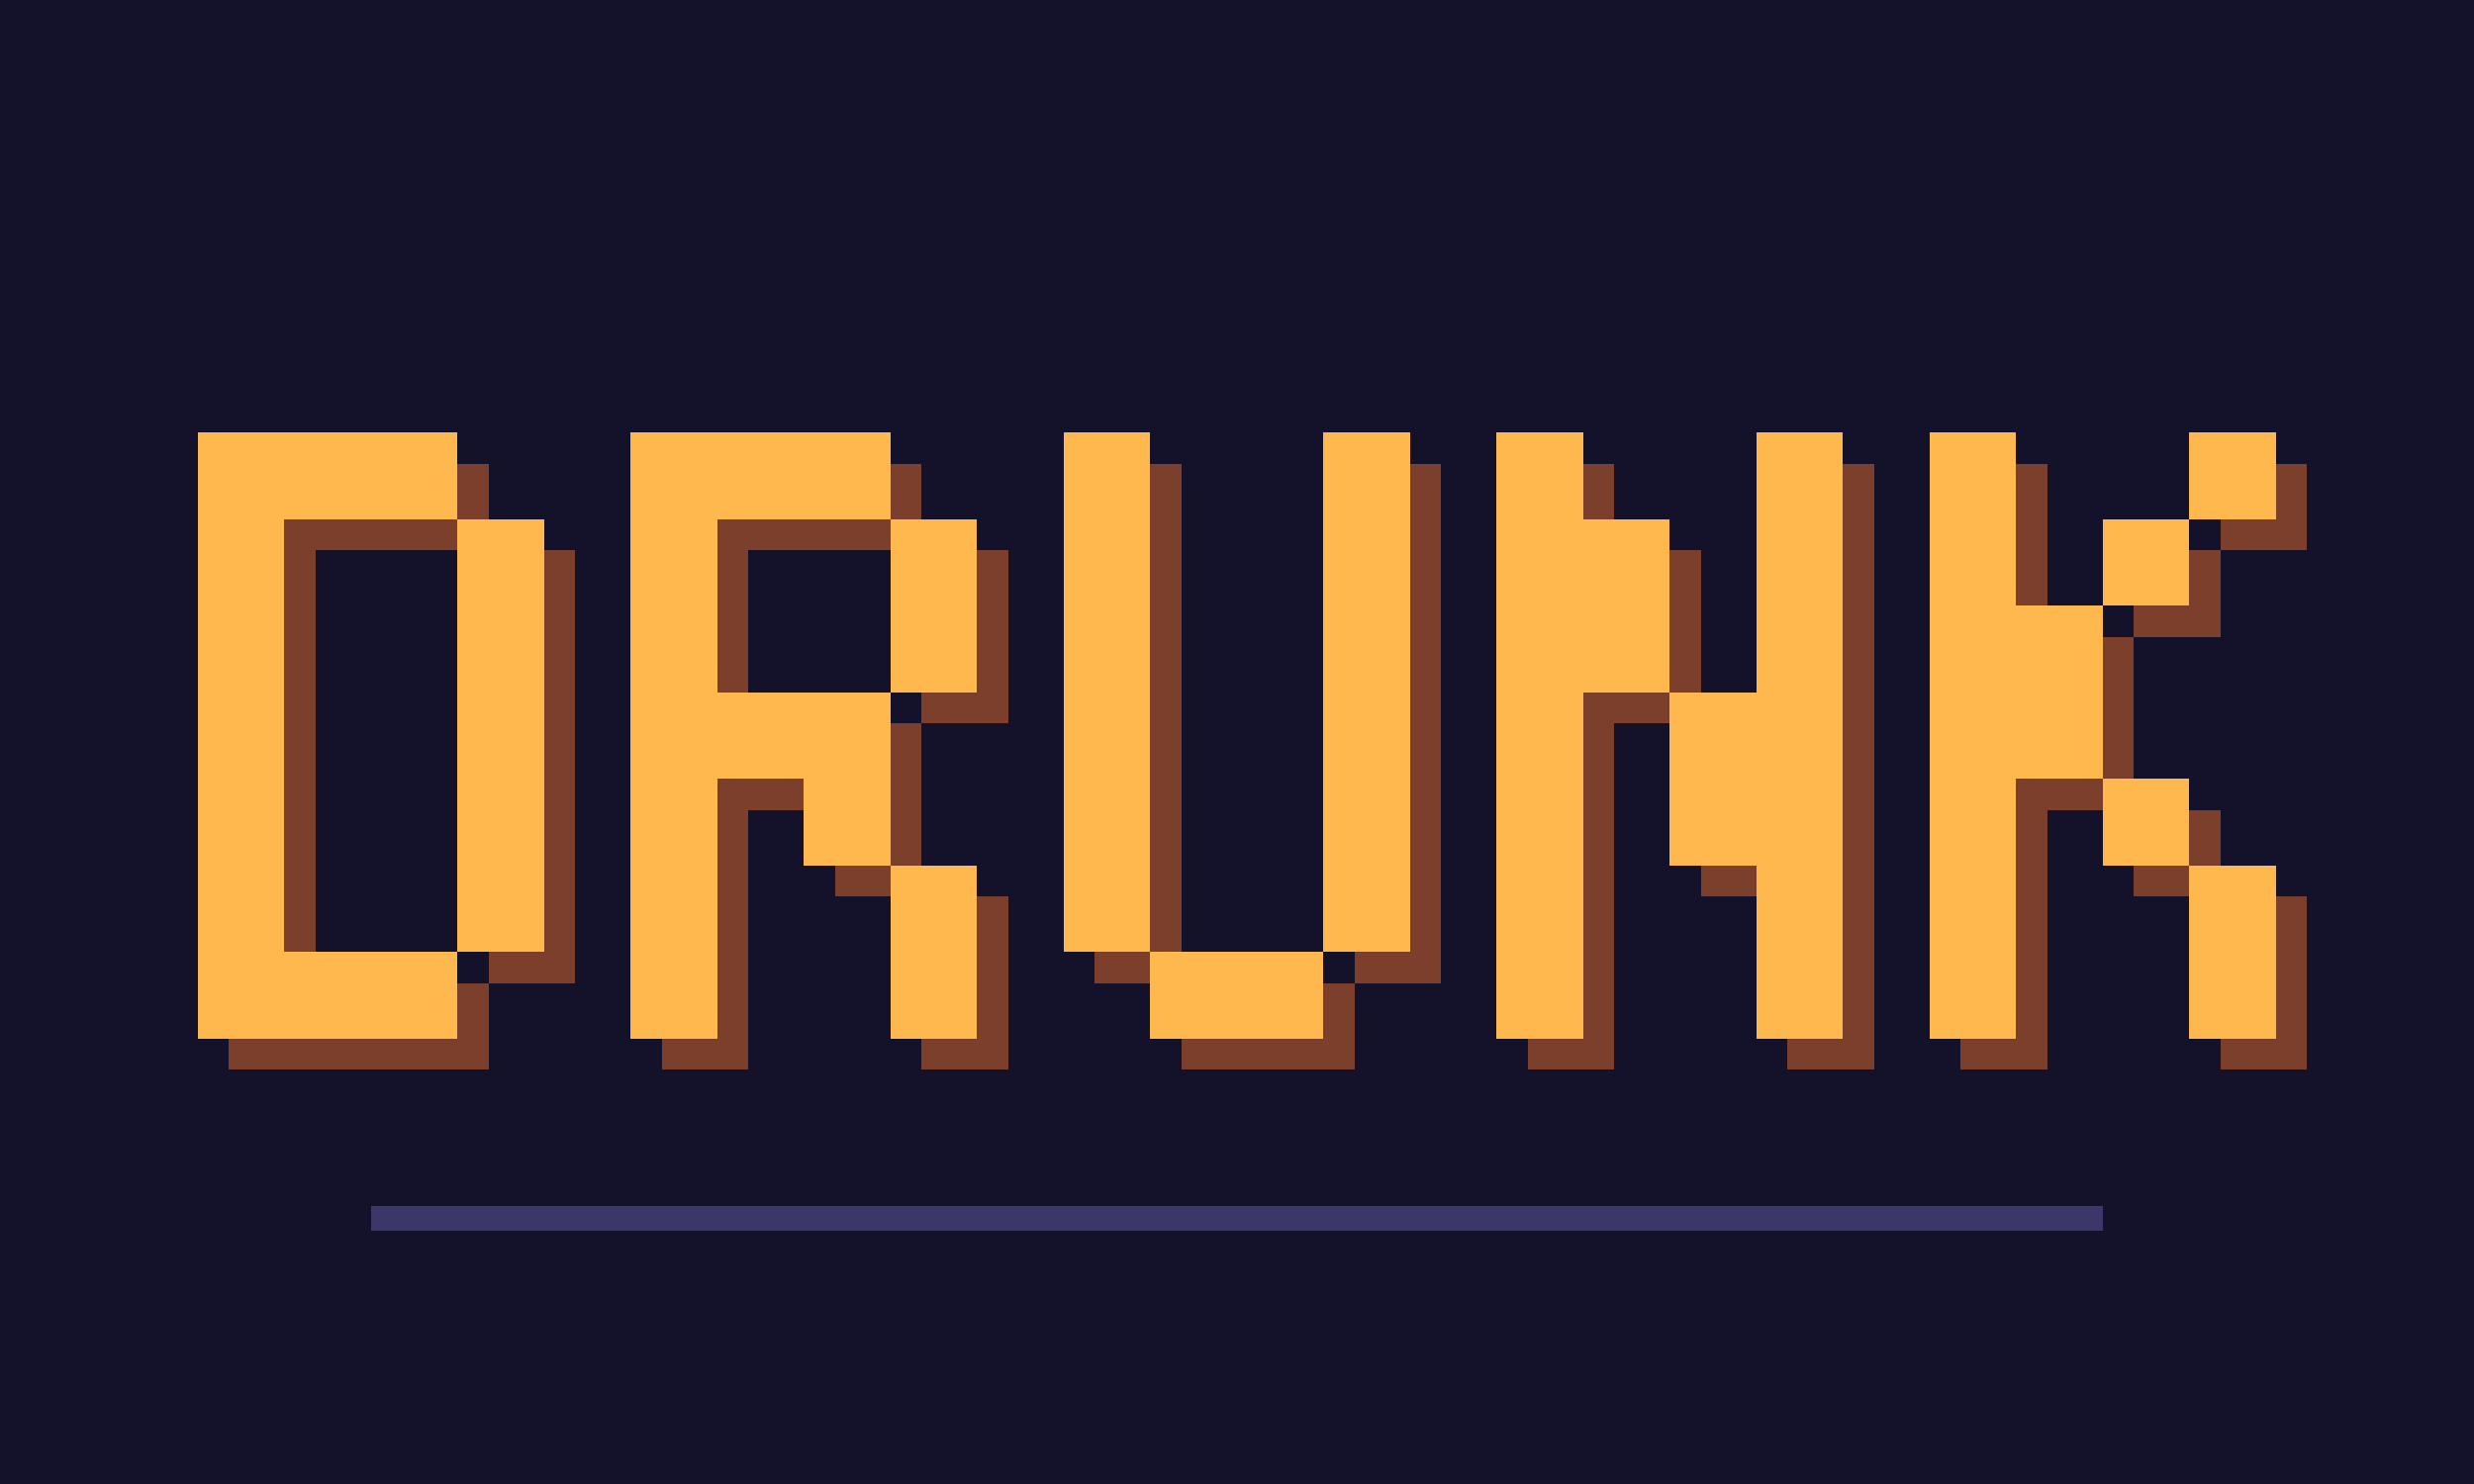
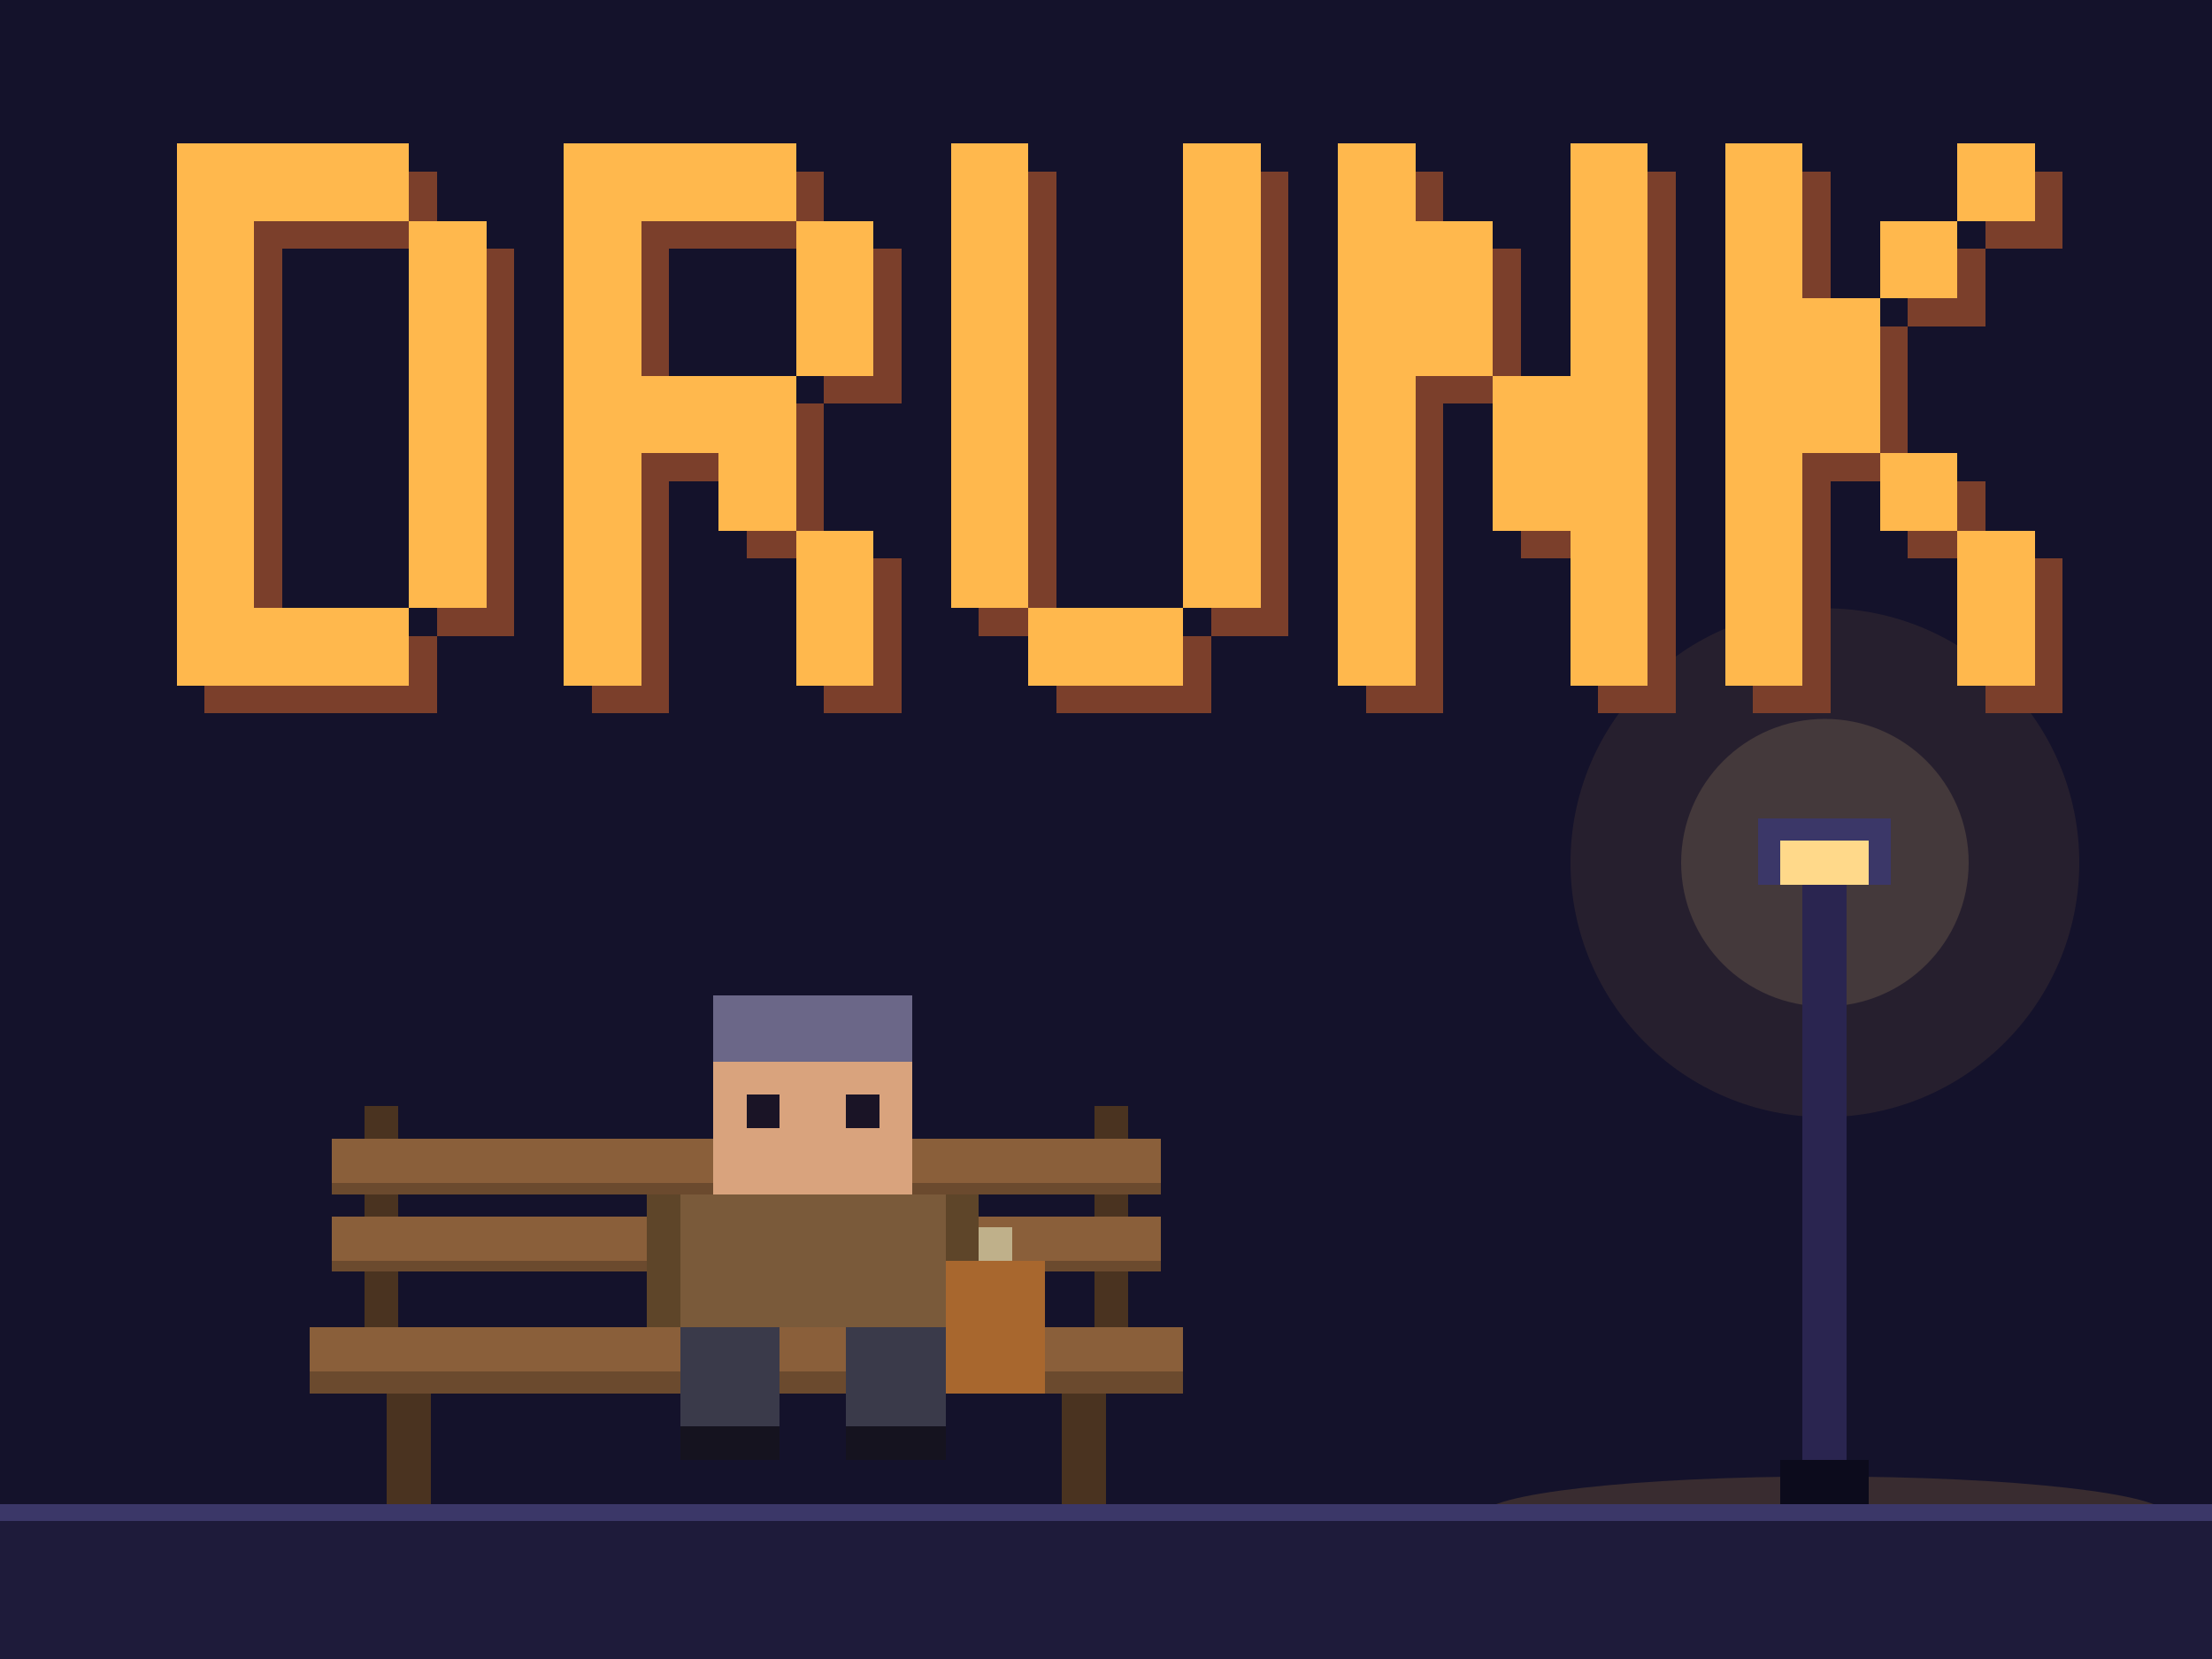
- <svg xmlns="http://www.w3.org/2000/svg" viewBox="0 0 400 240" shape-rendering="crispEdges">
-   <rect width="400" height="240" fill="#14122b" />
-   <g fill="#7b3f2b">
-     <rect x="37" y="75" width="14" height="14" />
-     <rect x="51" y="75" width="14" height="14" />
-     <rect x="65" y="75" width="14" height="14" />
-     <rect x="37" y="89" width="14" height="14" />
-     <rect x="79" y="89" width="14" height="14" />
-     <rect x="37" y="103" width="14" height="14" />
-     <rect x="79" y="103" width="14" height="14" />
-     <rect x="37" y="117" width="14" height="14" />
-     <rect x="79" y="117" width="14" height="14" />
-     <rect x="37" y="131" width="14" height="14" />
-     <rect x="79" y="131" width="14" height="14" />
-     <rect x="37" y="145" width="14" height="14" />
-     <rect x="79" y="145" width="14" height="14" />
-     <rect x="37" y="159" width="14" height="14" />
-     <rect x="51" y="159" width="14" height="14" />
-     <rect x="65" y="159" width="14" height="14" />
-     <rect x="107" y="75" width="14" height="14" />
-     <rect x="121" y="75" width="14" height="14" />
-     <rect x="135" y="75" width="14" height="14" />
-     <rect x="107" y="89" width="14" height="14" />
-     <rect x="149" y="89" width="14" height="14" />
-     <rect x="107" y="103" width="14" height="14" />
-     <rect x="149" y="103" width="14" height="14" />
-     <rect x="107" y="117" width="14" height="14" />
-     <rect x="121" y="117" width="14" height="14" />
-     <rect x="135" y="117" width="14" height="14" />
-     <rect x="107" y="131" width="14" height="14" />
-     <rect x="135" y="131" width="14" height="14" />
-     <rect x="107" y="145" width="14" height="14" />
-     <rect x="149" y="145" width="14" height="14" />
-     <rect x="107" y="159" width="14" height="14" />
-     <rect x="149" y="159" width="14" height="14" />
-     <rect x="177" y="75" width="14" height="14" />
-     <rect x="219" y="75" width="14" height="14" />
-     <rect x="177" y="89" width="14" height="14" />
-     <rect x="219" y="89" width="14" height="14" />
-     <rect x="177" y="103" width="14" height="14" />
-     <rect x="219" y="103" width="14" height="14" />
-     <rect x="177" y="117" width="14" height="14" />
-     <rect x="219" y="117" width="14" height="14" />
-     <rect x="177" y="131" width="14" height="14" />
-     <rect x="219" y="131" width="14" height="14" />
-     <rect x="177" y="145" width="14" height="14" />
-     <rect x="219" y="145" width="14" height="14" />
-     <rect x="191" y="159" width="14" height="14" />
-     <rect x="205" y="159" width="14" height="14" />
-     <rect x="247" y="75" width="14" height="14" />
-     <rect x="289" y="75" width="14" height="14" />
-     <rect x="247" y="89" width="14" height="14" />
-     <rect x="261" y="89" width="14" height="14" />
-     <rect x="289" y="89" width="14" height="14" />
-     <rect x="247" y="103" width="14" height="14" />
-     <rect x="261" y="103" width="14" height="14" />
-     <rect x="289" y="103" width="14" height="14" />
-     <rect x="247" y="117" width="14" height="14" />
-     <rect x="275" y="117" width="14" height="14" />
-     <rect x="289" y="117" width="14" height="14" />
-     <rect x="247" y="131" width="14" height="14" />
-     <rect x="275" y="131" width="14" height="14" />
-     <rect x="289" y="131" width="14" height="14" />
-     <rect x="247" y="145" width="14" height="14" />
-     <rect x="289" y="145" width="14" height="14" />
-     <rect x="247" y="159" width="14" height="14" />
-     <rect x="289" y="159" width="14" height="14" />
-     <rect x="317" y="75" width="14" height="14" />
-     <rect x="359" y="75" width="14" height="14" />
-     <rect x="317" y="89" width="14" height="14" />
-     <rect x="345" y="89" width="14" height="14" />
-     <rect x="317" y="103" width="14" height="14" />
-     <rect x="331" y="103" width="14" height="14" />
-     <rect x="317" y="117" width="14" height="14" />
-     <rect x="331" y="117" width="14" height="14" />
-     <rect x="317" y="131" width="14" height="14" />
-     <rect x="345" y="131" width="14" height="14" />
-     <rect x="317" y="145" width="14" height="14" />
-     <rect x="359" y="145" width="14" height="14" />
-     <rect x="317" y="159" width="14" height="14" />
-     <rect x="359" y="159" width="14" height="14" />
-   </g>
-   <g fill="#ffb84d">
-     <rect x="32" y="70" width="14" height="14" />
-     <rect x="46" y="70" width="14" height="14" />
-     <rect x="60" y="70" width="14" height="14" />
-     <rect x="32" y="84" width="14" height="14" />
-     <rect x="74" y="84" width="14" height="14" />
-     <rect x="32" y="98" width="14" height="14" />
-     <rect x="74" y="98" width="14" height="14" />
-     <rect x="32" y="112" width="14" height="14" />
-     <rect x="74" y="112" width="14" height="14" />
-     <rect x="32" y="126" width="14" height="14" />
-     <rect x="74" y="126" width="14" height="14" />
-     <rect x="32" y="140" width="14" height="14" />
-     <rect x="74" y="140" width="14" height="14" />
-     <rect x="32" y="154" width="14" height="14" />
-     <rect x="46" y="154" width="14" height="14" />
-     <rect x="60" y="154" width="14" height="14" />
-     <rect x="102" y="70" width="14" height="14" />
-     <rect x="116" y="70" width="14" height="14" />
-     <rect x="130" y="70" width="14" height="14" />
-     <rect x="102" y="84" width="14" height="14" />
-     <rect x="144" y="84" width="14" height="14" />
-     <rect x="102" y="98" width="14" height="14" />
-     <rect x="144" y="98" width="14" height="14" />
-     <rect x="102" y="112" width="14" height="14" />
-     <rect x="116" y="112" width="14" height="14" />
-     <rect x="130" y="112" width="14" height="14" />
-     <rect x="102" y="126" width="14" height="14" />
-     <rect x="130" y="126" width="14" height="14" />
-     <rect x="102" y="140" width="14" height="14" />
-     <rect x="144" y="140" width="14" height="14" />
-     <rect x="102" y="154" width="14" height="14" />
-     <rect x="144" y="154" width="14" height="14" />
-     <rect x="172" y="70" width="14" height="14" />
-     <rect x="214" y="70" width="14" height="14" />
-     <rect x="172" y="84" width="14" height="14" />
-     <rect x="214" y="84" width="14" height="14" />
-     <rect x="172" y="98" width="14" height="14" />
-     <rect x="214" y="98" width="14" height="14" />
-     <rect x="172" y="112" width="14" height="14" />
-     <rect x="214" y="112" width="14" height="14" />
-     <rect x="172" y="126" width="14" height="14" />
-     <rect x="214" y="126" width="14" height="14" />
-     <rect x="172" y="140" width="14" height="14" />
-     <rect x="214" y="140" width="14" height="14" />
-     <rect x="186" y="154" width="14" height="14" />
-     <rect x="200" y="154" width="14" height="14" />
-     <rect x="242" y="70" width="14" height="14" />
-     <rect x="284" y="70" width="14" height="14" />
-     <rect x="242" y="84" width="14" height="14" />
-     <rect x="256" y="84" width="14" height="14" />
-     <rect x="284" y="84" width="14" height="14" />
-     <rect x="242" y="98" width="14" height="14" />
-     <rect x="256" y="98" width="14" height="14" />
-     <rect x="284" y="98" width="14" height="14" />
-     <rect x="242" y="112" width="14" height="14" />
-     <rect x="270" y="112" width="14" height="14" />
-     <rect x="284" y="112" width="14" height="14" />
-     <rect x="242" y="126" width="14" height="14" />
-     <rect x="270" y="126" width="14" height="14" />
-     <rect x="284" y="126" width="14" height="14" />
-     <rect x="242" y="140" width="14" height="14" />
-     <rect x="284" y="140" width="14" height="14" />
-     <rect x="242" y="154" width="14" height="14" />
-     <rect x="284" y="154" width="14" height="14" />
-     <rect x="312" y="70" width="14" height="14" />
-     <rect x="354" y="70" width="14" height="14" />
-     <rect x="312" y="84" width="14" height="14" />
-     <rect x="340" y="84" width="14" height="14" />
-     <rect x="312" y="98" width="14" height="14" />
-     <rect x="326" y="98" width="14" height="14" />
-     <rect x="312" y="112" width="14" height="14" />
-     <rect x="326" y="112" width="14" height="14" />
-     <rect x="312" y="126" width="14" height="14" />
-     <rect x="340" y="126" width="14" height="14" />
-     <rect x="312" y="140" width="14" height="14" />
-     <rect x="354" y="140" width="14" height="14" />
-     <rect x="312" y="154" width="14" height="14" />
-     <rect x="354" y="154" width="14" height="14" />
-   </g>
-   <rect x="60" y="195" width="280" height="4" fill="#3b3768" />
+ <svg xmlns="http://www.w3.org/2000/svg" viewBox="0 0 400 300" shape-rendering="crispEdges">
+   <rect width="400" height="300" fill="#14122b" />
+   <g shape-rendering="auto">
+     <circle cx="330" cy="156" r="46" fill="#ffb84d" opacity=".08" />
+     <circle cx="330" cy="156" r="26" fill="#ffd98a" opacity=".14" />
+     <ellipse cx="330" cy="274" rx="62" ry="7" fill="#ffb84d" opacity=".16" />
+   </g>
+   <g transform="translate(0,-44)">
+     <g fill="#7b3f2b">
+       <rect x="37" y="75" width="14" height="14" />
+       <rect x="51" y="75" width="14" height="14" />
+       <rect x="65" y="75" width="14" height="14" />
+       <rect x="37" y="89" width="14" height="14" />
+       <rect x="79" y="89" width="14" height="14" />
+       <rect x="37" y="103" width="14" height="14" />
+       <rect x="79" y="103" width="14" height="14" />
+       <rect x="37" y="117" width="14" height="14" />
+       <rect x="79" y="117" width="14" height="14" />
+       <rect x="37" y="131" width="14" height="14" />
+       <rect x="79" y="131" width="14" height="14" />
+       <rect x="37" y="145" width="14" height="14" />
+       <rect x="79" y="145" width="14" height="14" />
+       <rect x="37" y="159" width="14" height="14" />
+       <rect x="51" y="159" width="14" height="14" />
+       <rect x="65" y="159" width="14" height="14" />
+       <rect x="107" y="75" width="14" height="14" />
+       <rect x="121" y="75" width="14" height="14" />
+       <rect x="135" y="75" width="14" height="14" />
+       <rect x="107" y="89" width="14" height="14" />
+       <rect x="149" y="89" width="14" height="14" />
+       <rect x="107" y="103" width="14" height="14" />
+       <rect x="149" y="103" width="14" height="14" />
+       <rect x="107" y="117" width="14" height="14" />
+       <rect x="121" y="117" width="14" height="14" />
+       <rect x="135" y="117" width="14" height="14" />
+       <rect x="107" y="131" width="14" height="14" />
+       <rect x="135" y="131" width="14" height="14" />
+       <rect x="107" y="145" width="14" height="14" />
+       <rect x="149" y="145" width="14" height="14" />
+       <rect x="107" y="159" width="14" height="14" />
+       <rect x="149" y="159" width="14" height="14" />
+       <rect x="177" y="75" width="14" height="14" />
+       <rect x="219" y="75" width="14" height="14" />
+       <rect x="177" y="89" width="14" height="14" />
+       <rect x="219" y="89" width="14" height="14" />
+       <rect x="177" y="103" width="14" height="14" />
+       <rect x="219" y="103" width="14" height="14" />
+       <rect x="177" y="117" width="14" height="14" />
+       <rect x="219" y="117" width="14" height="14" />
+       <rect x="177" y="131" width="14" height="14" />
+       <rect x="219" y="131" width="14" height="14" />
+       <rect x="177" y="145" width="14" height="14" />
+       <rect x="219" y="145" width="14" height="14" />
+       <rect x="191" y="159" width="14" height="14" />
+       <rect x="205" y="159" width="14" height="14" />
+       <rect x="247" y="75" width="14" height="14" />
+       <rect x="289" y="75" width="14" height="14" />
+       <rect x="247" y="89" width="14" height="14" />
+       <rect x="261" y="89" width="14" height="14" />
+       <rect x="289" y="89" width="14" height="14" />
+       <rect x="247" y="103" width="14" height="14" />
+       <rect x="261" y="103" width="14" height="14" />
+       <rect x="289" y="103" width="14" height="14" />
+       <rect x="247" y="117" width="14" height="14" />
+       <rect x="275" y="117" width="14" height="14" />
+       <rect x="289" y="117" width="14" height="14" />
+       <rect x="247" y="131" width="14" height="14" />
+       <rect x="275" y="131" width="14" height="14" />
+       <rect x="289" y="131" width="14" height="14" />
+       <rect x="247" y="145" width="14" height="14" />
+       <rect x="289" y="145" width="14" height="14" />
+       <rect x="247" y="159" width="14" height="14" />
+       <rect x="289" y="159" width="14" height="14" />
+       <rect x="317" y="75" width="14" height="14" />
+       <rect x="359" y="75" width="14" height="14" />
+       <rect x="317" y="89" width="14" height="14" />
+       <rect x="345" y="89" width="14" height="14" />
+       <rect x="317" y="103" width="14" height="14" />
+       <rect x="331" y="103" width="14" height="14" />
+       <rect x="317" y="117" width="14" height="14" />
+       <rect x="331" y="117" width="14" height="14" />
+       <rect x="317" y="131" width="14" height="14" />
+       <rect x="345" y="131" width="14" height="14" />
+       <rect x="317" y="145" width="14" height="14" />
+       <rect x="359" y="145" width="14" height="14" />
+       <rect x="317" y="159" width="14" height="14" />
+       <rect x="359" y="159" width="14" height="14" />
+     </g>
+     <g fill="#ffb84d">
+       <rect x="32" y="70" width="14" height="14" />
+       <rect x="46" y="70" width="14" height="14" />
+       <rect x="60" y="70" width="14" height="14" />
+       <rect x="32" y="84" width="14" height="14" />
+       <rect x="74" y="84" width="14" height="14" />
+       <rect x="32" y="98" width="14" height="14" />
+       <rect x="74" y="98" width="14" height="14" />
+       <rect x="32" y="112" width="14" height="14" />
+       <rect x="74" y="112" width="14" height="14" />
+       <rect x="32" y="126" width="14" height="14" />
+       <rect x="74" y="126" width="14" height="14" />
+       <rect x="32" y="140" width="14" height="14" />
+       <rect x="74" y="140" width="14" height="14" />
+       <rect x="32" y="154" width="14" height="14" />
+       <rect x="46" y="154" width="14" height="14" />
+       <rect x="60" y="154" width="14" height="14" />
+       <rect x="102" y="70" width="14" height="14" />
+       <rect x="116" y="70" width="14" height="14" />
+       <rect x="130" y="70" width="14" height="14" />
+       <rect x="102" y="84" width="14" height="14" />
+       <rect x="144" y="84" width="14" height="14" />
+       <rect x="102" y="98" width="14" height="14" />
+       <rect x="144" y="98" width="14" height="14" />
+       <rect x="102" y="112" width="14" height="14" />
+       <rect x="116" y="112" width="14" height="14" />
+       <rect x="130" y="112" width="14" height="14" />
+       <rect x="102" y="126" width="14" height="14" />
+       <rect x="130" y="126" width="14" height="14" />
+       <rect x="102" y="140" width="14" height="14" />
+       <rect x="144" y="140" width="14" height="14" />
+       <rect x="102" y="154" width="14" height="14" />
+       <rect x="144" y="154" width="14" height="14" />
+       <rect x="172" y="70" width="14" height="14" />
+       <rect x="214" y="70" width="14" height="14" />
+       <rect x="172" y="84" width="14" height="14" />
+       <rect x="214" y="84" width="14" height="14" />
+       <rect x="172" y="98" width="14" height="14" />
+       <rect x="214" y="98" width="14" height="14" />
+       <rect x="172" y="112" width="14" height="14" />
+       <rect x="214" y="112" width="14" height="14" />
+       <rect x="172" y="126" width="14" height="14" />
+       <rect x="214" y="126" width="14" height="14" />
+       <rect x="172" y="140" width="14" height="14" />
+       <rect x="214" y="140" width="14" height="14" />
+       <rect x="186" y="154" width="14" height="14" />
+       <rect x="200" y="154" width="14" height="14" />
+       <rect x="242" y="70" width="14" height="14" />
+       <rect x="284" y="70" width="14" height="14" />
+       <rect x="242" y="84" width="14" height="14" />
+       <rect x="256" y="84" width="14" height="14" />
+       <rect x="284" y="84" width="14" height="14" />
+       <rect x="242" y="98" width="14" height="14" />
+       <rect x="256" y="98" width="14" height="14" />
+       <rect x="284" y="98" width="14" height="14" />
+       <rect x="242" y="112" width="14" height="14" />
+       <rect x="270" y="112" width="14" height="14" />
+       <rect x="284" y="112" width="14" height="14" />
+       <rect x="242" y="126" width="14" height="14" />
+       <rect x="270" y="126" width="14" height="14" />
+       <rect x="284" y="126" width="14" height="14" />
+       <rect x="242" y="140" width="14" height="14" />
+       <rect x="284" y="140" width="14" height="14" />
+       <rect x="242" y="154" width="14" height="14" />
+       <rect x="284" y="154" width="14" height="14" />
+       <rect x="312" y="70" width="14" height="14" />
+       <rect x="354" y="70" width="14" height="14" />
+       <rect x="312" y="84" width="14" height="14" />
+       <rect x="340" y="84" width="14" height="14" />
+       <rect x="312" y="98" width="14" height="14" />
+       <rect x="326" y="98" width="14" height="14" />
+       <rect x="312" y="112" width="14" height="14" />
+       <rect x="326" y="112" width="14" height="14" />
+       <rect x="312" y="126" width="14" height="14" />
+       <rect x="340" y="126" width="14" height="14" />
+       <rect x="312" y="140" width="14" height="14" />
+       <rect x="354" y="140" width="14" height="14" />
+       <rect x="312" y="154" width="14" height="14" />
+       <rect x="354" y="154" width="14" height="14" />
+     </g>
+   </g>
+   <rect y="272" width="400" height="28" fill="#1e1b3a" />
+   <rect y="272" width="400" height="3" fill="#3b3768" />
+   <g fill="#4a3320">
+     <rect x="66" y="200" width="6" height="46" />
+     <rect x="198" y="200" width="6" height="46" />
+   </g>
+   <rect x="60" y="206" width="150" height="8" fill="#8a5f3a" />
+   <rect x="60" y="214" width="150" height="2" fill="#6b4a2e" />
+   <rect x="60" y="220" width="150" height="8" fill="#8a5f3a" />
+   <rect x="60" y="228" width="150" height="2" fill="#6b4a2e" />
+   <rect x="56" y="240" width="158" height="8" fill="#8a5f3a" />
+   <rect x="56" y="248" width="158" height="4" fill="#6b4a2e" />
+   <g fill="#4a3320">
+     <rect x="70" y="252" width="8" height="20" />
+     <rect x="192" y="252" width="8" height="20" />
+   </g>
+   <g transform="translate(105,180) scale(6)">
+     <rect x="4" y="0" width="6" height="2" fill="#6b6788" />
+     <rect x="4" y="2" width="6" height="4" fill="#d9a37d" />
+     <rect x="5" y="3" width="1" height="1" fill="#1a1426" />
+     <rect x="8" y="3" width="1" height="1" fill="#1a1426" />
+     <rect x="3" y="6" width="8" height="4" fill="#7a5a3a" />
+     <rect x="2" y="6" width="1" height="4" fill="#5e4529" />
+     <rect x="3" y="10" width="3" height="3" fill="#3a3a4a" />
+     <rect x="8" y="10" width="3" height="3" fill="#3a3a4a" />
+     <rect x="3" y="13" width="3" height="1" fill="#15131f" />
+     <rect x="8" y="13" width="3" height="1" fill="#15131f" />
+     <rect x="11" y="6" width="1" height="4" fill="#5e4529" />
+     <rect x="11" y="8" width="3" height="4" fill="#a8672e" />
+     <rect x="12" y="7" width="1" height="1" fill="#bfb08a" />
+   </g>
+   <g transform="translate(330,272) scale(4)">
+     <rect x="-1" y="-28" width="2" height="28" fill="#2a2550" />
+     <rect x="-3" y="-31" width="6" height="3" fill="#3b3768" />
+     <rect x="-2" y="-30" width="4" height="2" fill="#ffd98a" />
+     <rect x="-2" y="-2" width="4" height="2" fill="#0c0b1c" />
+   </g>
</svg>
